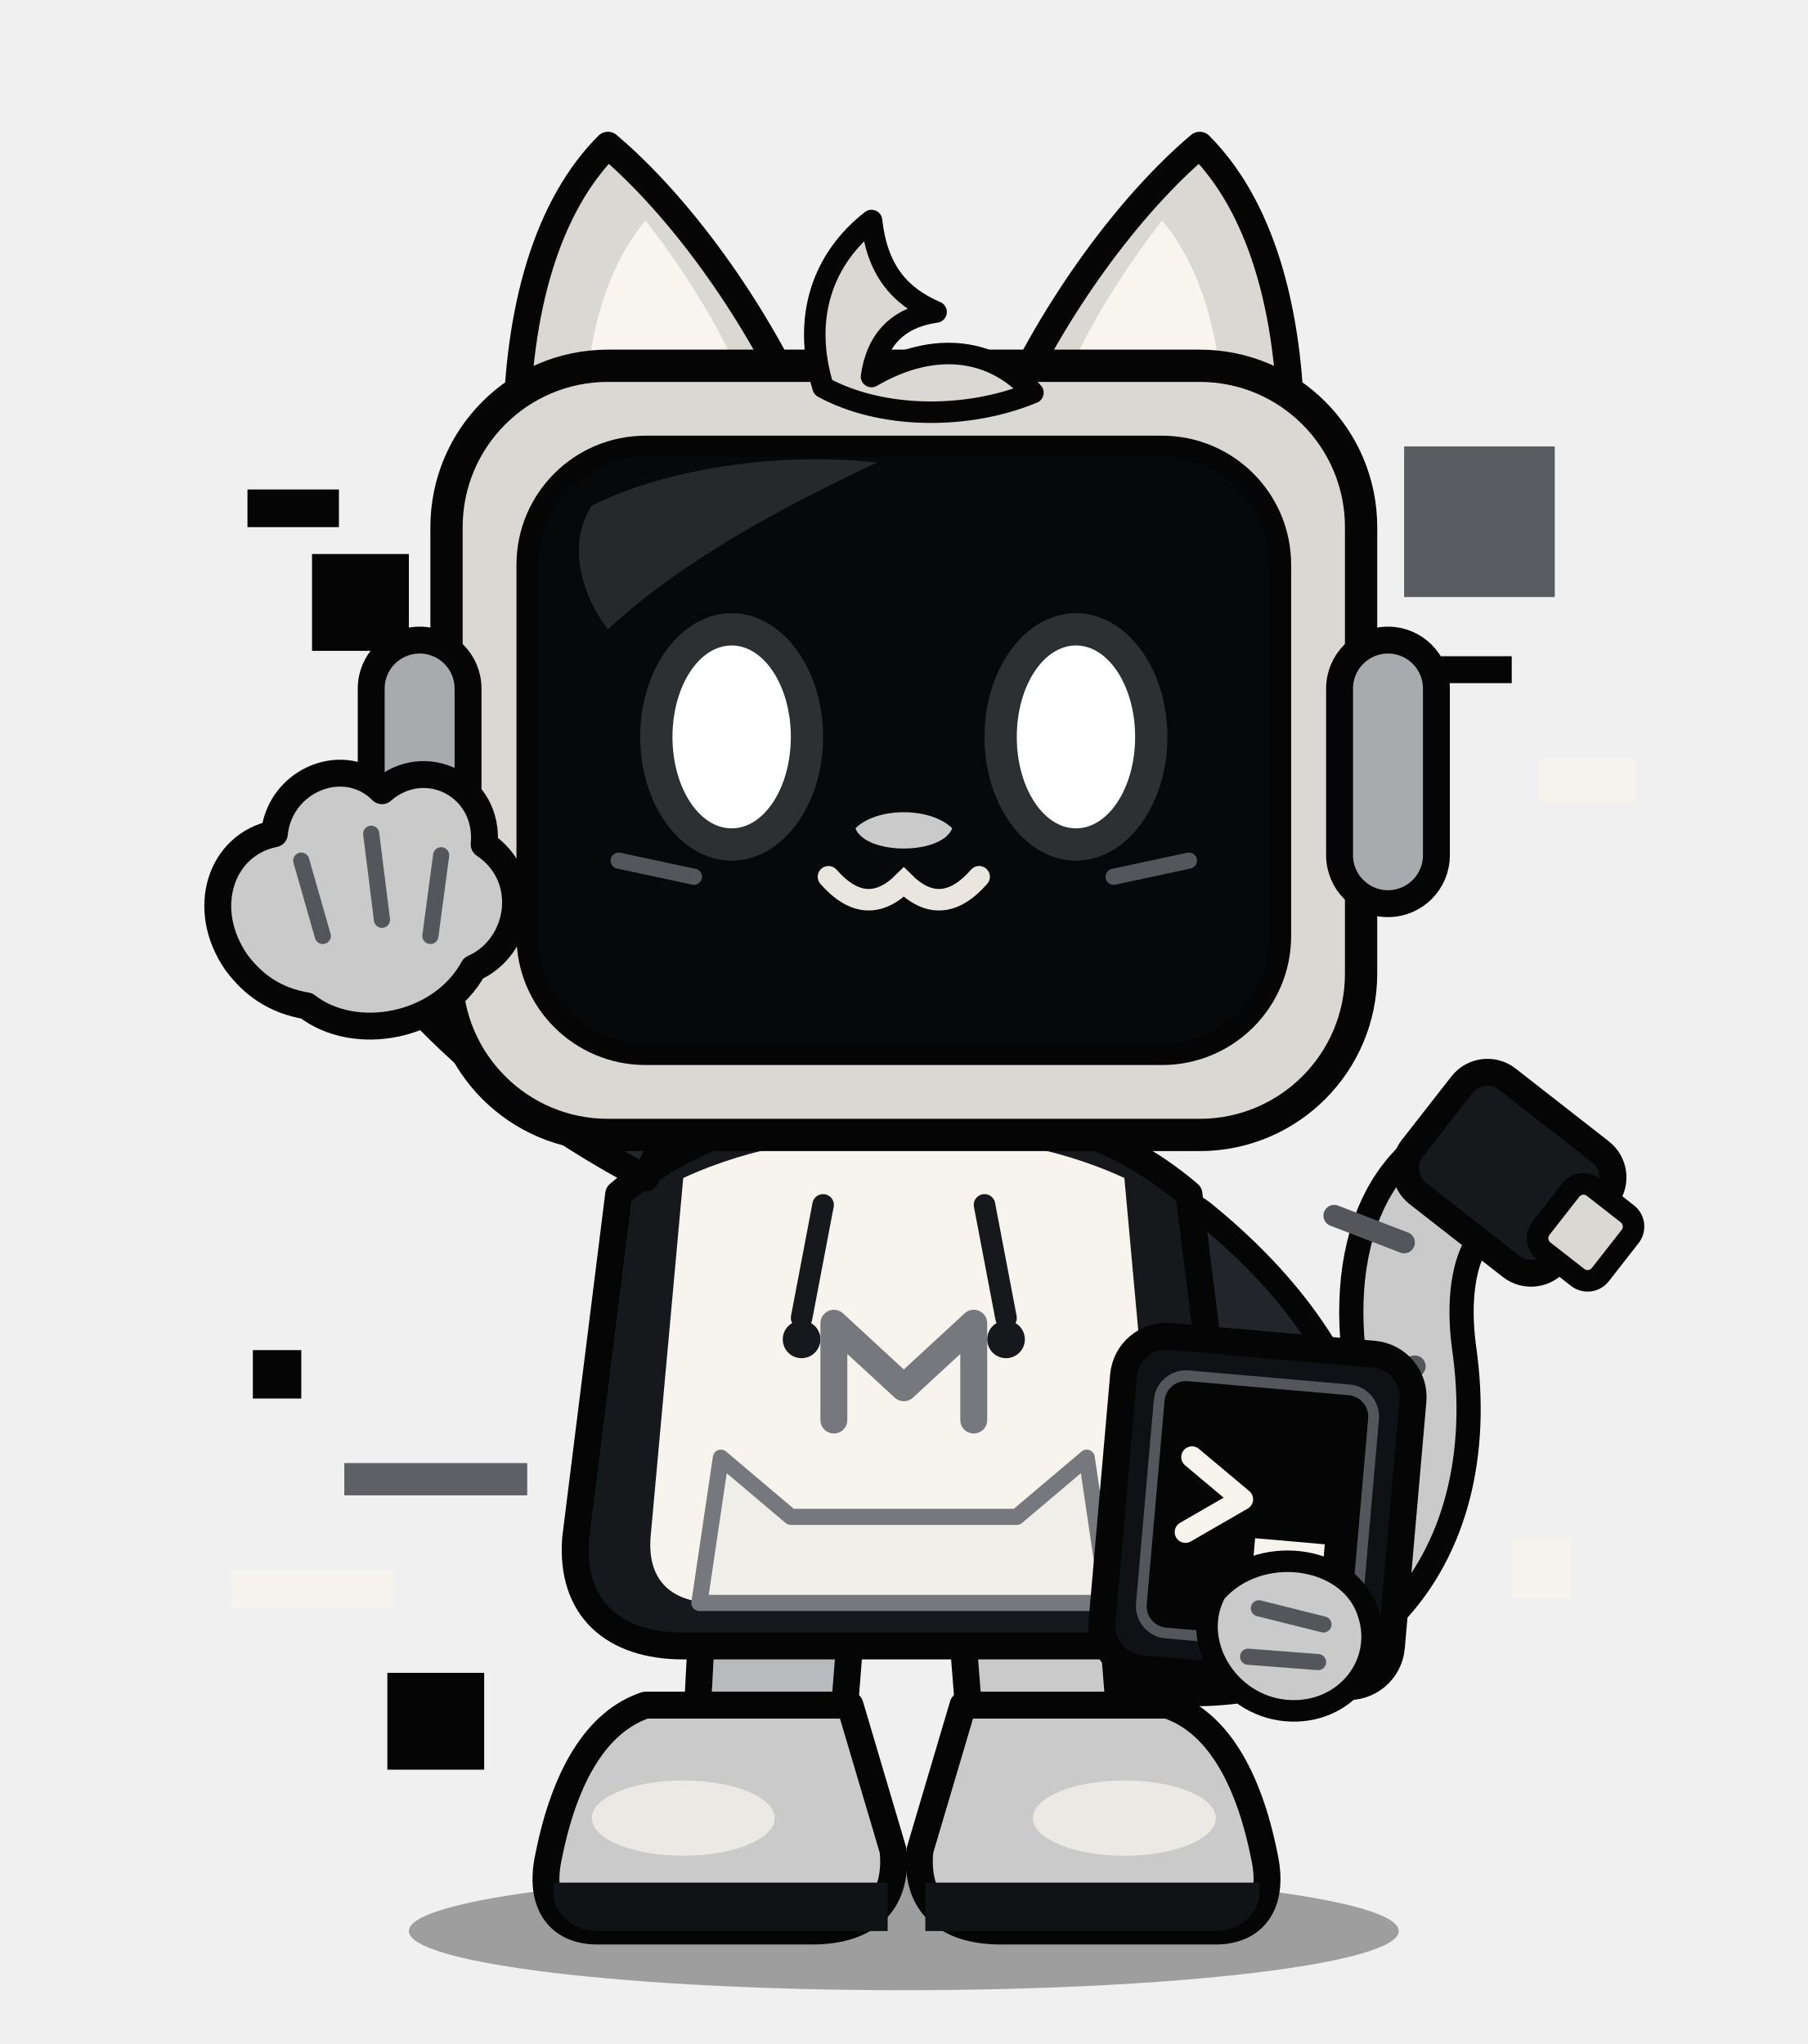
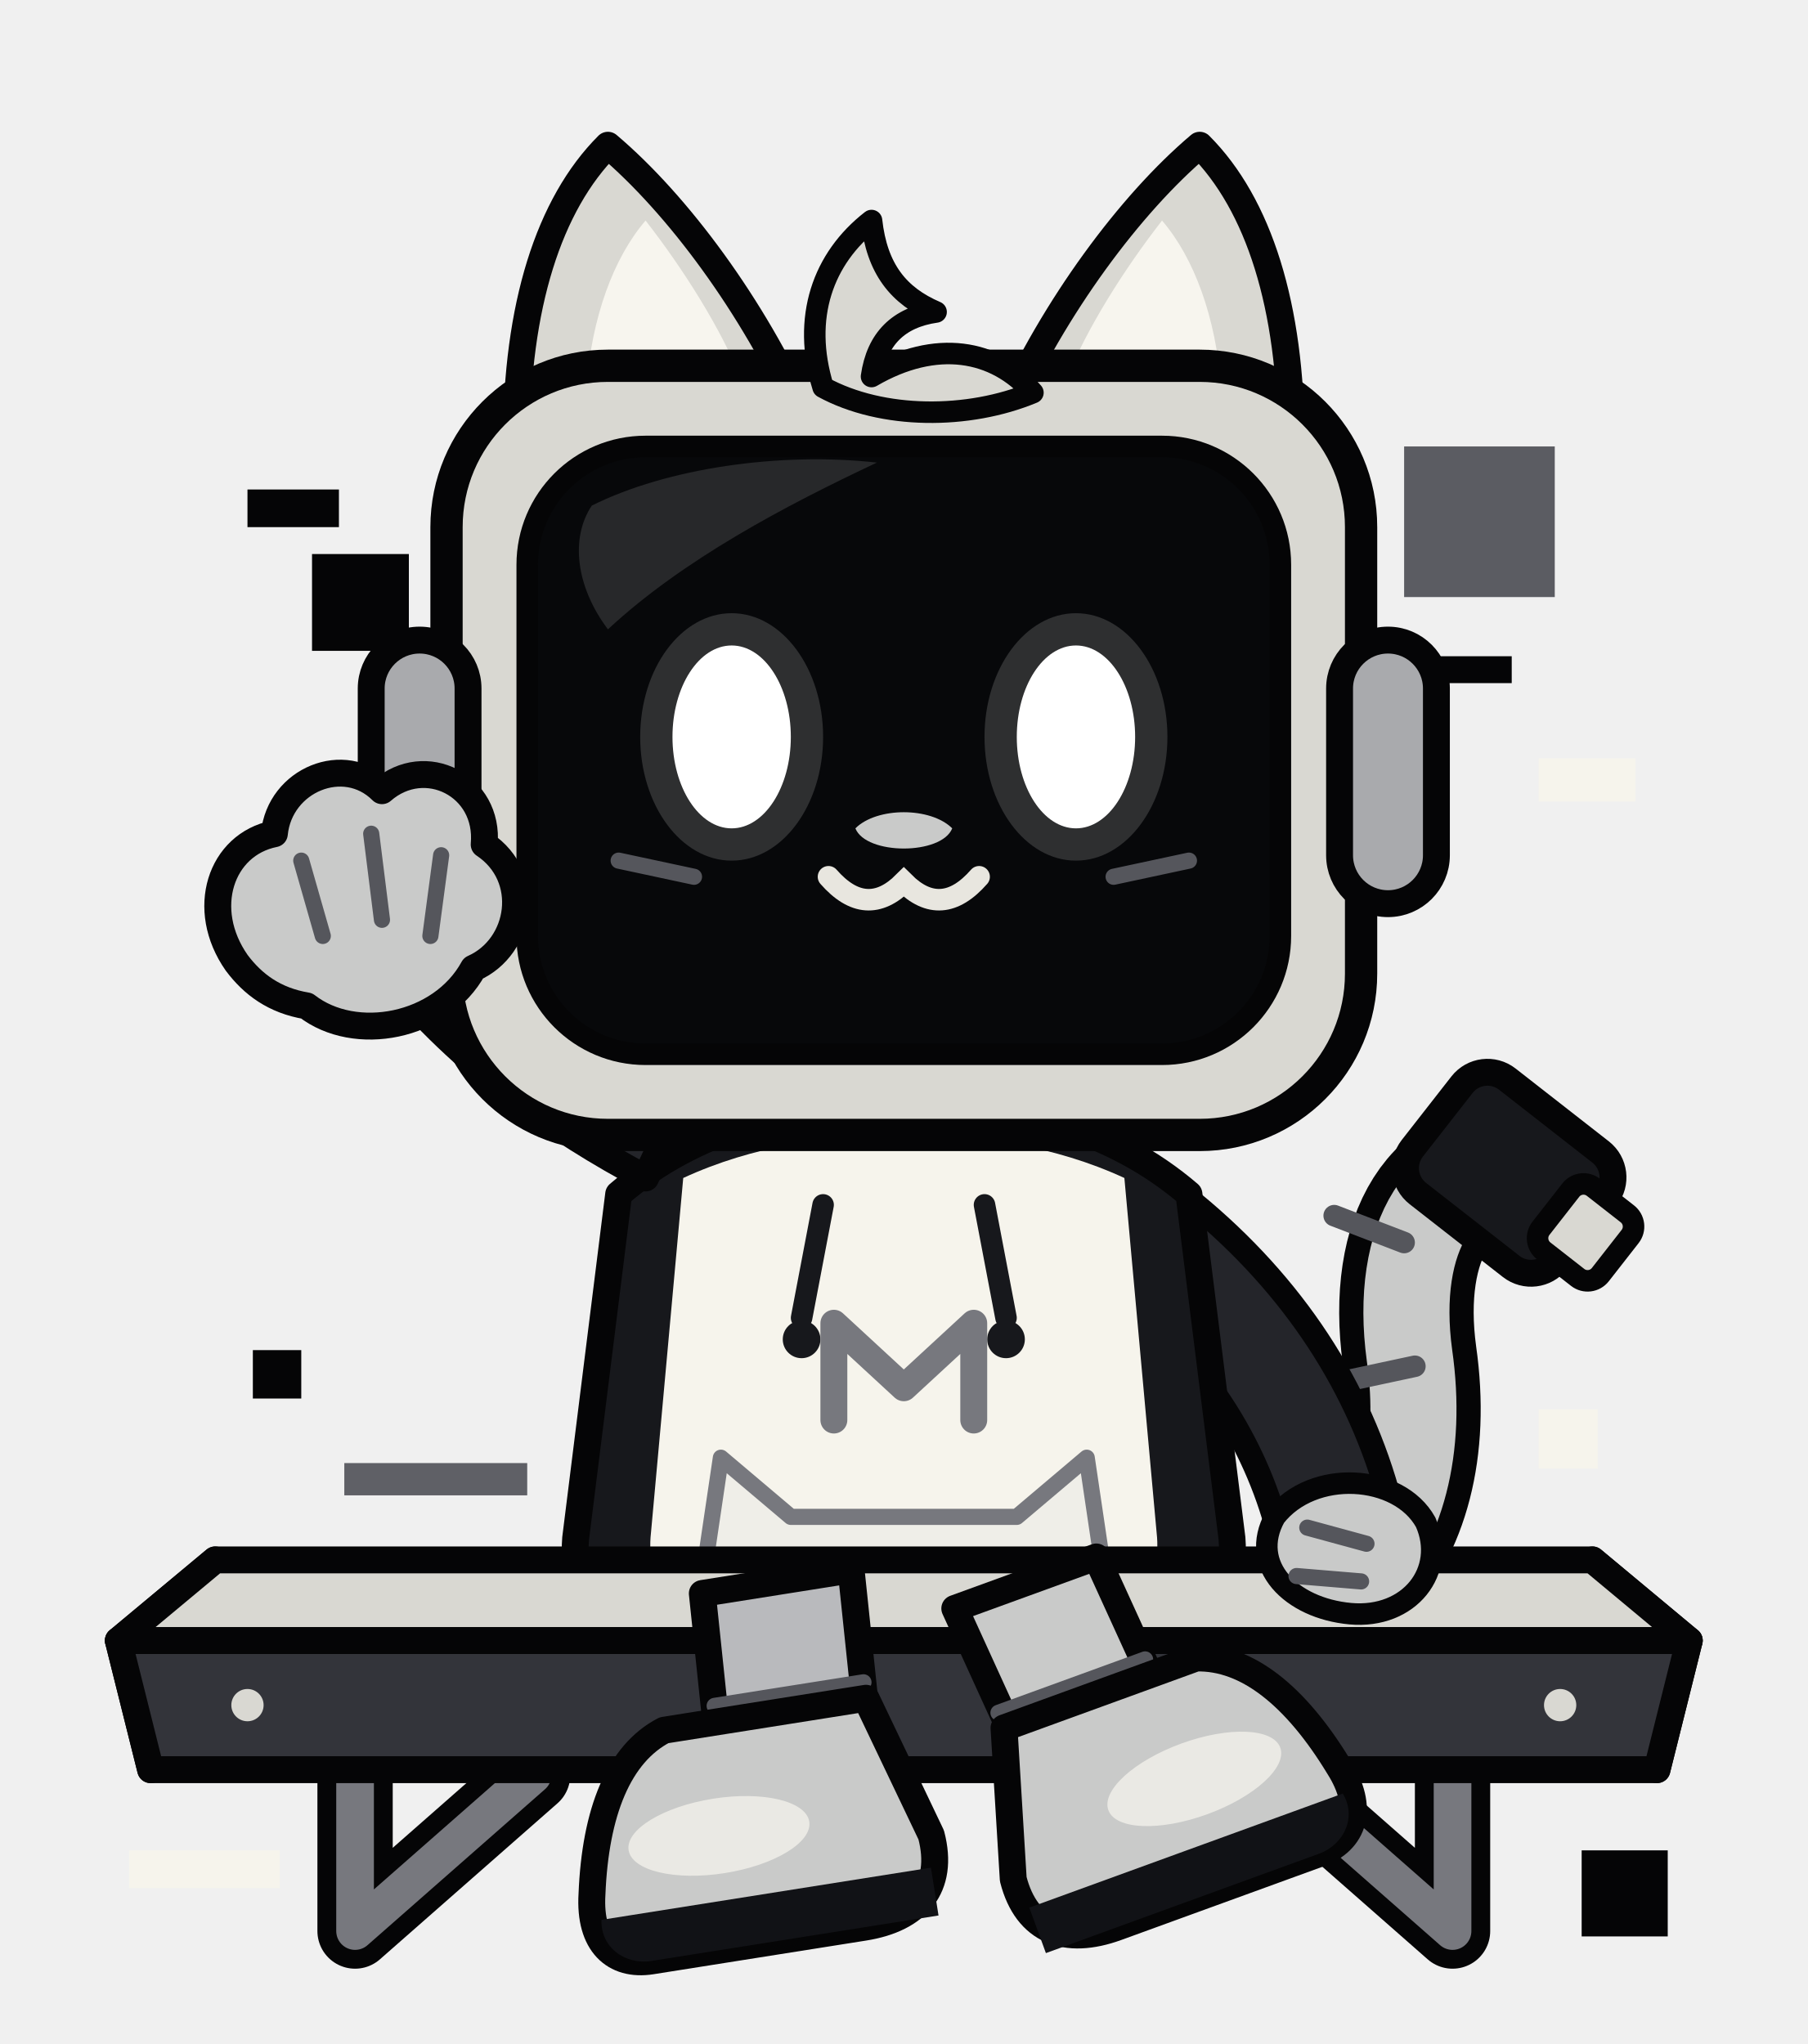
<svg xmlns="http://www.w3.org/2000/svg" class="milelik-sprite" viewBox="-8 0 336 380" role="img" aria-labelledby="spriteTitle spriteDesc" focusable="false">
  <g class="sprite-pixels" aria-hidden="true">
    <rect x="38" y="91" width="17" height="7" fill="#050506" />
    <rect x="50" y="103" width="18" height="18" fill="#050506" />
    <rect x="63" y="121" width="10" height="10" fill="#f6f4ec" />
    <rect x="253" y="83" width="28" height="28" fill="#5b5c62" />
    <rect x="245" y="122" width="28" height="5" fill="#050506" />
    <rect x="278" y="141" width="18" height="8" fill="#f6f4ec" />
    <rect x="39" y="251" width="9" height="9" fill="#050506" />
    <rect x="56" y="272" width="34" height="6" fill="#5f6066" />
-     <rect x="35" y="292" width="30" height="7" fill="#f6f4ec" />
-     <rect x="64" y="311" width="18" height="18" fill="#050506" />
-     <rect x="273" y="286" width="11" height="11" fill="#f6f4ec" />
+     <rect x="16" y="344" width="28" height="7" fill="#f6f4ec" />
+     <rect x="286" y="344" width="16" height="16" fill="#050506" />
+     <rect x="278" y="262" width="11" height="11" fill="#f6f4ec" />
  </g>
-   <ellipse cx="160" cy="359" rx="92" ry="11" fill="#000" opacity=".34" />
  <path d="M205 304 C238 309 259 287 254 252 C251 230 260 215 276 218" fill="none" stroke="#050506" stroke-width="25" stroke-linecap="round" />
  <path d="M205 304 C238 309 259 287 254 252 C251 230 260 215 276 218" fill="none" stroke="#c9cac9" stroke-width="16" stroke-linecap="round" />
  <path d="M226 300 L223 315 M247 281 L238 293 M255 254 L241 257 M253 231 L240 226" stroke="#55565c" stroke-width="4" stroke-linecap="round" />
  <g transform="translate(-24 5) rotate(38 295 215)">
    <rect x="278" y="199" width="34" height="27" rx="6" fill="#17181c" stroke="#050506" stroke-width="5" />
    <rect x="306" y="205" width="14" height="15" rx="3" fill="#d9d8d2" stroke="#050506" stroke-width="4" />
  </g>
-   <path d="M123 292 L151 292 L148 330 L121 330 Z" fill="#b9babd" stroke="#050506" stroke-width="5" stroke-linejoin="round" />
-   <path d="M170 292 L198 292 L201 330 L173 330 Z" fill="#c9cac9" stroke="#050506" stroke-width="5" stroke-linejoin="round" />
-   <path d="M112 317 L150 317 L158 344 C159 354 153 359 143 359 L103 359 C96 359 92 354 94 345 C97 330 103 320 112 317 Z" fill="#c9cac9" stroke="#050506" stroke-width="5" stroke-linejoin="round" />
-   <path d="M171 317 L209 317 C218 320 224 330 227 345 C229 354 225 359 218 359 L178 359 C168 359 162 354 163 344 Z" fill="#c9cac9" stroke="#050506" stroke-width="5" stroke-linejoin="round" />
-   <path d="M95 350 L157 350 L157 359 L103 359 C98 359 94 355 95 350 Z" fill="#111216" />
-   <path d="M164 350 L226 350 C227 355 223 359 218 359 L164 359 Z" fill="#111216" />
-   <ellipse cx="119" cy="338" rx="17" ry="7" fill="#f7f5ee" opacity=".72" />
-   <ellipse cx="201" cy="338" rx="17" ry="7" fill="#f7f5ee" opacity=".72" />
-   <path d="M208 235 C224 248 233 262 236 278" fill="none" stroke="#050506" stroke-width="29" stroke-linecap="round" />
-   <path d="M208 235 C224 248 233 262 236 278" fill="none" stroke="#24252a" stroke-width="20" stroke-linecap="round" />
+   <path d="M207 232 C224 246 235 263 240 282" fill="none" stroke="#050506" stroke-width="26" stroke-linecap="round" />
+   <path d="M207 232 C224 246 235 263 240 282" fill="none" stroke="#24252a" stroke-width="17" stroke-linecap="round" />
  <path d="M107 222 C121 210 139 205 160 205 C181 205 199 210 213 222 L221 286 C222 299 214 306 201 306 L119 306 C106 306 98 299 99 286 Z" fill="#17181c" stroke="#050506" stroke-width="5" stroke-linejoin="round" />
  <path d="M119 219 C132 213 146 211 160 211 C174 211 188 213 201 219 L207 285 C208 294 203 298 195 298 L125 298 C117 298 112 294 113 285 Z" fill="#f6f4ec" />
  <path d="M126 271 L139 282 L181 282 L194 271 L198 298 L122 298 Z" fill="#efeee8" stroke="#77787e" stroke-width="3" stroke-linejoin="round" />
  <path d="M145 224 L141 245 M175 224 L179 245" stroke="#17181c" stroke-width="4" stroke-linecap="round" />
  <circle cx="141" cy="249" r="3.5" fill="#17181c" />
  <circle cx="179" cy="249" r="3.5" fill="#17181c" />
  <path d="M147 264 L147 246 L160 258 L173 246 L173 264" fill="none" stroke="#77787e" stroke-width="5" stroke-linecap="round" stroke-linejoin="round" />
  <path d="M112 219 C95 210 78 198 64 181 L77 165 C90 182 104 193 120 202 Z" fill="#24252a" stroke="#050506" stroke-width="5" stroke-linejoin="round" />
  <path d="M78 176 C90 189 102 199 114 206" fill="none" stroke="#55565c" stroke-width="3" stroke-linecap="round" />
-   <g transform="rotate(5 226 278)">
-     <rect x="199" y="250" width="54" height="62" rx="8" fill="#101114" stroke="#050506" stroke-width="5" />
-     <rect x="206" y="257" width="40" height="48" rx="5" fill="#050506" stroke="#55565c" stroke-width="2" />
-     <path d="M213 272 L223 279 L213 286" fill="none" stroke="#f6f4ec" stroke-width="4" stroke-linecap="round" stroke-linejoin="round" />
-     <rect x="226" y="286" width="13" height="4" fill="#f6f4ec" />
+   <g class="sprite-shelf" aria-hidden="true">
+     <path d="M58 328 L58 359 L91 330" fill="none" stroke="#050506" stroke-width="14" stroke-linecap="round" stroke-linejoin="round" />
+     <path d="M58 328 L58 359 L91 330" fill="none" stroke="#77787e" stroke-width="7" stroke-linecap="round" stroke-linejoin="round" />
+     <path d="M262 328 L262 359 L229 330" fill="none" stroke="#050506" stroke-width="14" stroke-linecap="round" stroke-linejoin="round" />
+     <path d="M262 328 L262 359 L229 330" fill="none" stroke="#77787e" stroke-width="7" stroke-linecap="round" stroke-linejoin="round" />
+     <path d="M32 290 L14 305 L20 329 L32 314 Z" fill="#55565c" stroke="#050506" stroke-width="5" stroke-linejoin="round" />
+     <path d="M288 290 L306 305 L300 329 L288 314 Z" fill="#55565c" stroke="#050506" stroke-width="5" stroke-linejoin="round" />
+     <path d="M32 290 L288 290 L306 305 L14 305 Z" fill="#d9d8d2" stroke="#050506" stroke-width="5" stroke-linejoin="round" />
+     <path d="M14 305 L306 305 L300 329 L20 329 Z" fill="#33343a" stroke="#050506" stroke-width="5" stroke-linejoin="round" />
+     <circle cx="38" cy="317" r="3" fill="#d9d8d2" />
+     <circle cx="282" cy="317" r="3" fill="#d9d8d2" />
  </g>
-   <path d="M218 296 C226 287 242 289 246 299 C250 309 242 319 231 318 C220 317 213 305 218 296 Z" fill="#c9cac9" stroke="#050506" stroke-width="4" />
-   <path d="M226 299 L238 302 M224 308 L237 309" stroke="#55565c" stroke-width="3" stroke-linecap="round" />
+   <path d="M229 282 C236 273 252 274 257 283 C261 292 254 301 243 300 C232 299 224 291 229 282 Z" fill="#c9cac9" stroke="#050506" stroke-width="4" />
+   <path d="M235 284 L246 287 M233 293 L245 294" stroke="#55565c" stroke-width="3" stroke-linecap="round" />
+   <g class="sprite-leg sprite-leg-left" transform="rotate(-9 137 298)">
+     <path d="M123 294 L151 294 L149 332 L121 332 Z" fill="#b9babd" stroke="#050506" stroke-width="5" stroke-linejoin="round" />
+     <path d="M122 315 L150 315" stroke="#55565c" stroke-width="3" stroke-linecap="round" />
+     <path d="M112 318 L150 318 L158 345 C159 355 153 360 143 360 L103 360 C96 360 92 355 94 346 C97 331 103 321 112 318 Z" fill="#c9cac9" stroke="#050506" stroke-width="5" stroke-linejoin="round" />
+     <path d="M95 351 L157 351 L157 360 L103 360 C98 360 94 356 95 351 Z" fill="#111216" />
+     <ellipse cx="119" cy="339" rx="17" ry="7" fill="#f7f5ee" opacity=".72" />
+   </g>
+   <g class="sprite-leg sprite-leg-right" transform="rotate(-20 184 298)">
+     <path d="M170 294 L198 294 L201 332 L173 332 Z" fill="#c9cac9" stroke="#050506" stroke-width="5" stroke-linejoin="round" />
+     <path d="M171 315 L200 315" stroke="#55565c" stroke-width="3" stroke-linecap="round" />
+     <path d="M171 318 L209 318 C218 321 224 331 227 346 C229 355 225 360 218 360 L178 360 C168 360 162 355 163 345 Z" fill="#c9cac9" stroke="#050506" stroke-width="5" stroke-linejoin="round" />
+     <path d="M164 351 L226 351 C227 356 223 360 218 360 L164 360 Z" fill="#111216" />
+     <ellipse cx="201" cy="339" rx="17" ry="7" fill="#f7f5ee" opacity=".72" />
+   </g>
  <path d="M88 82 C88 57 94 38 105 27 C118 38 132 57 141 77 L119 94 C101 94 88 91 88 82 Z" fill="#d9d8d2" stroke="#050506" stroke-width="5" stroke-linejoin="round" />
  <path d="M101 72 C102 59 106 48 112 41 C119 50 126 61 130 71 C121 79 109 80 101 72 Z" fill="#f7f5ee" />
  <path d="M232 82 C232 57 226 38 215 27 C202 38 188 57 179 77 L201 94 C219 94 232 91 232 82 Z" fill="#d9d8d2" stroke="#050506" stroke-width="5" stroke-linejoin="round" />
  <path d="M219 72 C218 59 214 48 208 41 C201 50 194 61 190 71 C199 79 211 80 219 72 Z" fill="#f7f5ee" />
  <rect x="75" y="68" width="170" height="143" rx="30" fill="#d9d8d2" stroke="#050506" stroke-width="6" />
  <rect x="61" y="119" width="18" height="49" rx="9" fill="#a9aaad" stroke="#050506" stroke-width="5" />
  <rect x="241" y="119" width="18" height="49" rx="9" fill="#a9aaad" stroke="#050506" stroke-width="5" />
  <g transform="translate(5 22)">
    <path d="M31 157 C24 147 28 135 38 133 C39 123 51 118 58 125 C66 118 78 124 77 135 C86 141 84 154 75 158 C69 169 53 172 44 165 C38 164 34 161 31 157 Z" fill="#c9cac9" stroke="#050506" stroke-width="5" stroke-linejoin="round" />
    <path d="M43 138 L47 152 M56 133 L58 149 M69 137 L67 152" stroke="#55565c" stroke-width="3" stroke-linecap="round" />
  </g>
  <path d="M145 72 C141 59 145 48 154 41 C155 50 159 55 166 58 C159 59 155 63 154 70 C166 63 177 65 184 73 C172 78 156 78 145 72 Z" fill="#d9d8d2" stroke="#050506" stroke-width="4" stroke-linejoin="round" />
  <rect class="sprite-face" x="90" y="83" width="140" height="113" rx="22" fill="#07080a" stroke="#050506" stroke-width="4" />
  <path d="M102 94 C116 87 137 84 155 86 C138 94 119 104 105 117 C99 109 98 100 102 94 Z" fill="#fff" opacity=".13" />
  <g class="sprite-eye sprite-eye-left">
    <ellipse cx="128" cy="137" rx="17" ry="23" fill="#fff" opacity=".16" />
    <ellipse cx="128" cy="137" rx="11" ry="17" fill="#fff" />
  </g>
  <g class="sprite-eye sprite-eye-right">
    <ellipse cx="192" cy="137" rx="17" ry="23" fill="#fff" opacity=".16" />
    <ellipse cx="192" cy="137" rx="11" ry="17" fill="#fff" />
  </g>
  <path d="M151 154 C155 150 165 150 169 154 C167 159 153 159 151 154 Z" fill="#c9cac9" />
  <path class="sprite-mouth" d="M146 163 Q153 171 160 164 Q167 171 174 163" fill="none" stroke="#e8e6df" stroke-width="4" stroke-linecap="round" />
  <path d="M107 160 L121 163 M199 163 L213 160" stroke="#55565c" stroke-width="3" stroke-linecap="round" />
</svg>
